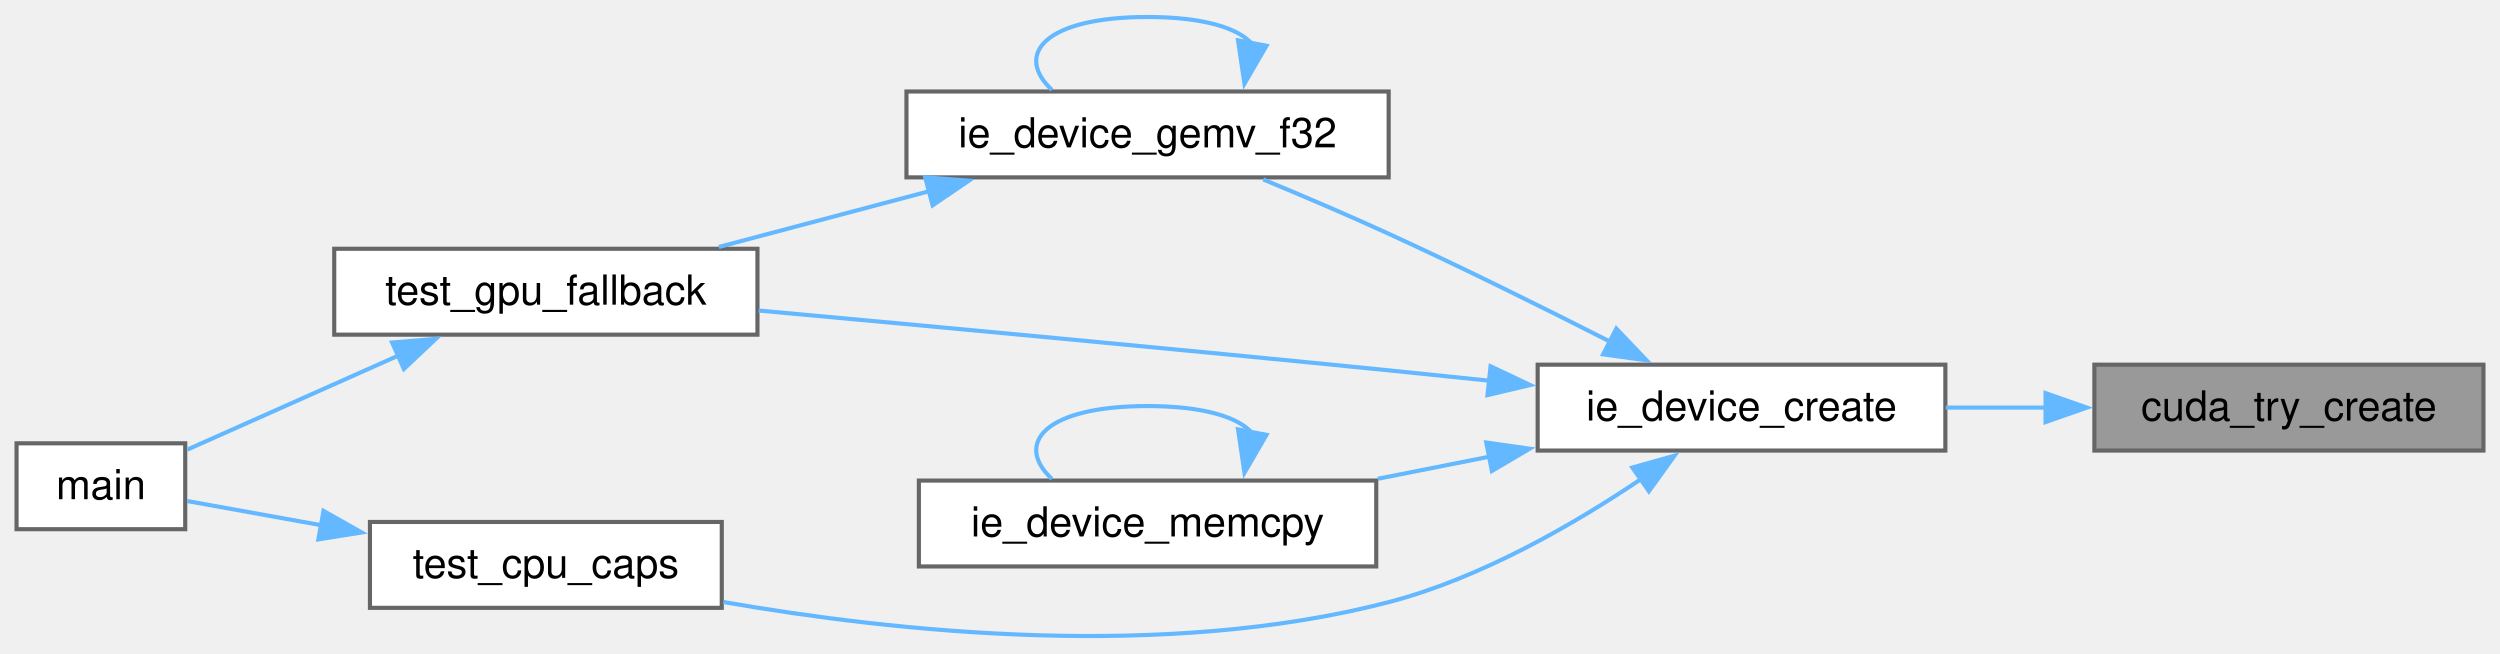
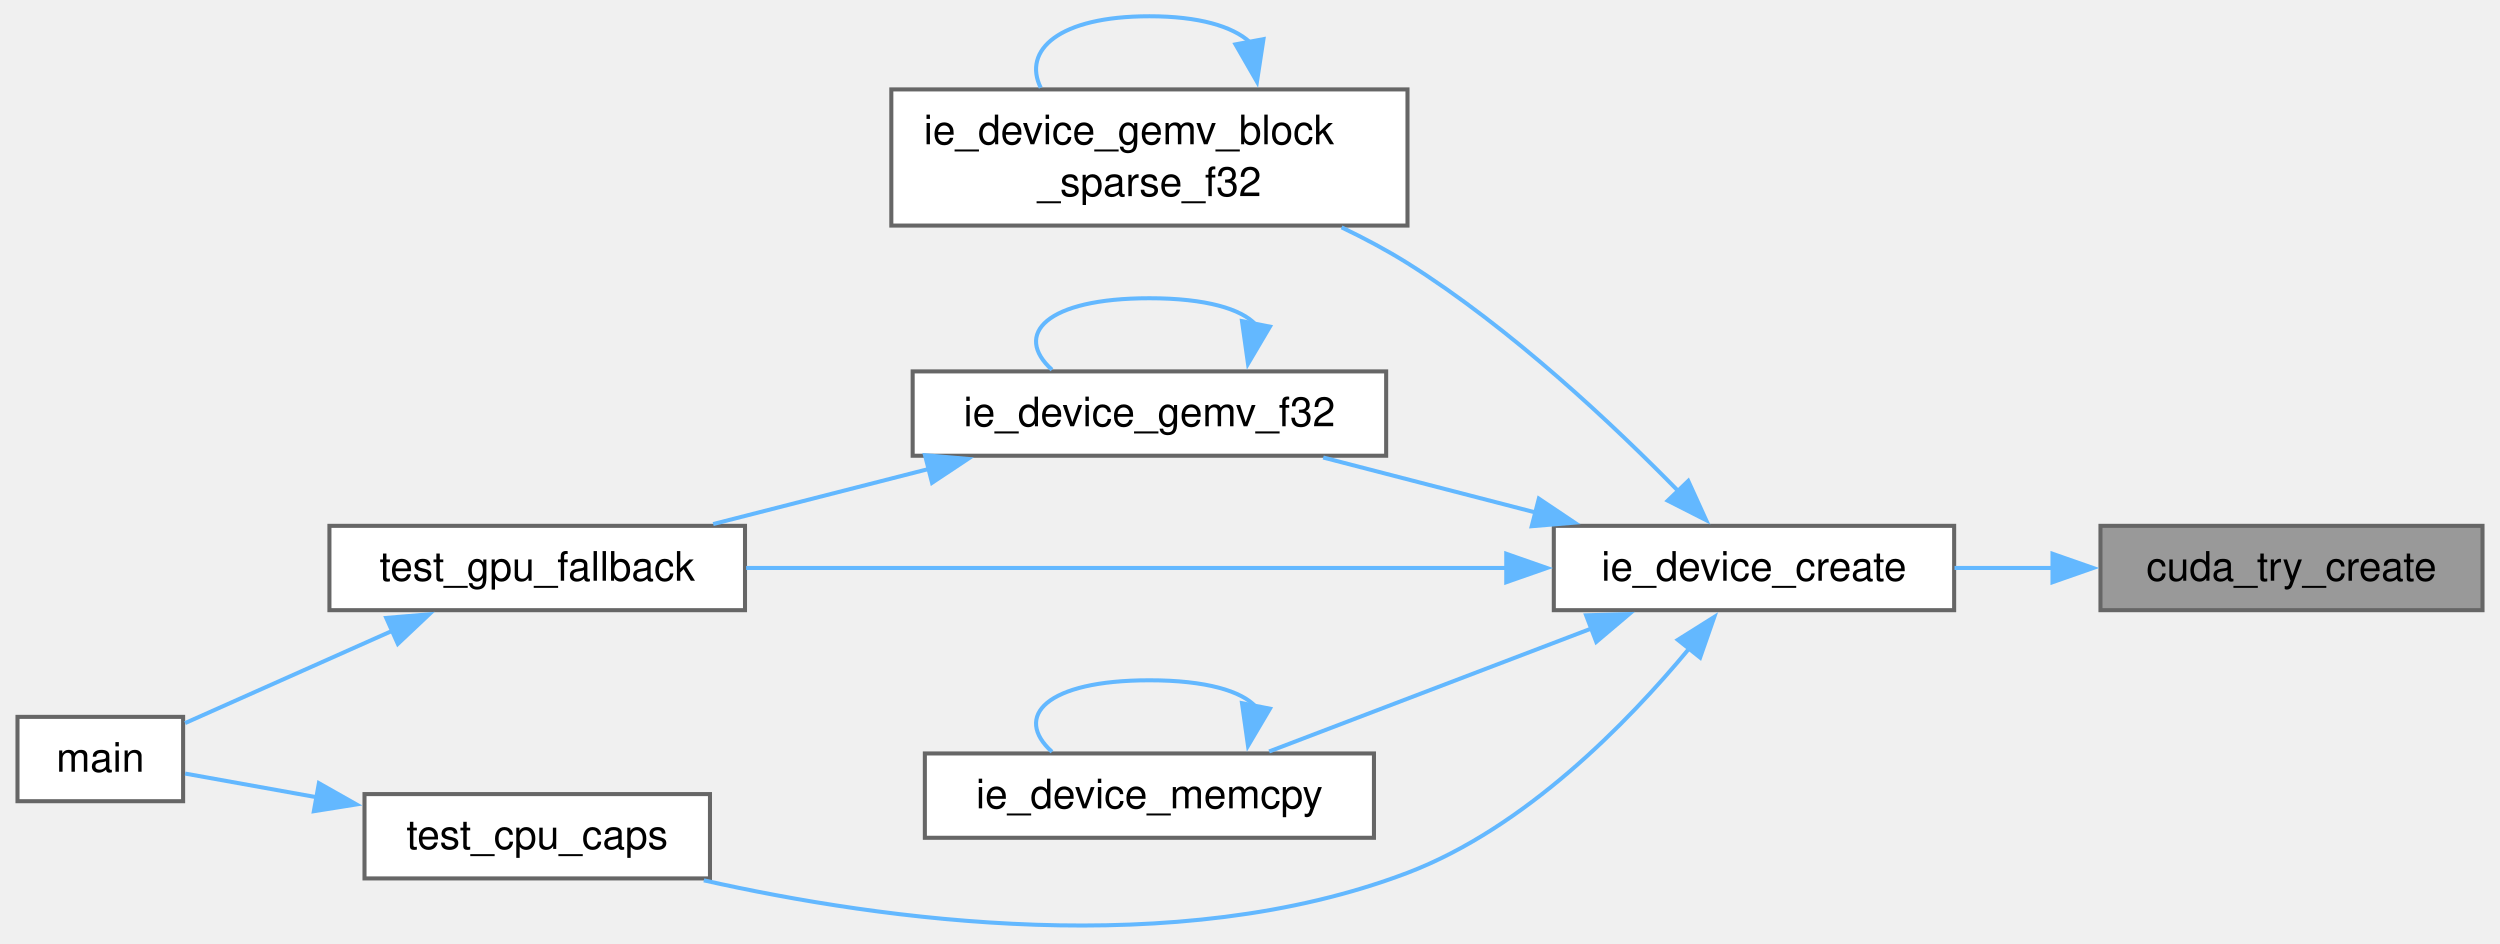
- <svg xmlns="http://www.w3.org/2000/svg" xmlns:xlink="http://www.w3.org/1999/xlink" width="604pt" height="158pt" viewBox="0.00 0.00 604.00 157.79">
-   <g id="graph0" class="graph" transform="scale(1 1) rotate(0) translate(4 153.79)">
+ <svg xmlns="http://www.w3.org/2000/svg" xmlns:xlink="http://www.w3.org/1999/xlink" width="615pt" height="232pt" viewBox="0.00 0.00 614.50 232.04">
+   <g id="graph0" class="graph" transform="scale(1 1) rotate(0) translate(4 228.04)">
    <g id="Node000001" class="node">
      <g id="a_Node000001">
-         <a xlink:title="Attempt to construct a CUDA backend via dlopen (stub).">
-           <polygon fill="#999999" stroke="#666666" points="596,-65.79 502,-65.79 502,-45.04 596,-45.04 596,-65.79" />
-           <text text-anchor="middle" x="549" y="-52.29" font-family="Helvetica,sans-Serif" font-size="10.00">cuda_try_create</text>
+         <a xlink:title="Try to initialize CUDA backend via dlopen.">
+           <polygon fill="#999999" stroke="#666666" points="606.5,-98.66 512.5,-98.66 512.5,-77.91 606.5,-77.91 606.5,-98.66" />
+           <text text-anchor="middle" x="559.5" y="-85.16" font-family="Helvetica,sans-Serif" font-size="10.00">cuda_try_create</text>
        </a>
      </g>
    </g>
    <g id="Node000002" class="node">
      <g id="a_Node000002">
        <a xlink:href="ie__device__common_8c.html#a3e42fcc4b9579a9bf14520cb1afe733b" target="_top" xlink:title="Create a device handle for the requested kind (with fallback).">
-           <polygon fill="white" stroke="#666666" points="466,-65.79 367.5,-65.79 367.5,-45.04 466,-45.04 466,-65.79" />
-           <text text-anchor="middle" x="416.75" y="-52.29" font-family="Helvetica,sans-Serif" font-size="10.00">ie_device_create</text>
+           <polygon fill="white" stroke="#666666" points="476.5,-98.66 378,-98.66 378,-77.91 476.5,-77.91 476.5,-98.66" />
+           <text text-anchor="middle" x="427.25" y="-85.16" font-family="Helvetica,sans-Serif" font-size="10.00">ie_device_create</text>
        </a>
      </g>
    </g>
    <g id="edge1_Node000001_Node000002" class="edge">
      <g id="a_edge1_Node000001_Node000002">
        <a xlink:title=" ">
-           <path fill="none" stroke="#63b8ff" d="M490.4,-55.42C482.28,-55.42 474.01,-55.42 466.09,-55.42" />
-           <polygon fill="#63b8ff" stroke="#63b8ff" points="490.2,-58.92 500.2,-55.42 490.2,-51.92 490.2,-58.92" />
+           <path fill="none" stroke="#63b8ff" d="M500.9,-88.29C492.78,-88.29 484.51,-88.29 476.59,-88.29" />
+           <polygon fill="#63b8ff" stroke="#63b8ff" points="500.7,-91.79 510.7,-88.29 500.7,-84.79 500.7,-91.79" />
        </a>
      </g>
    </g>
    <g id="Node000003" class="node">
      <g id="a_Node000003">
-         <a xlink:href="ie__device__common_8c.html#af9a99d92974f072775057b5def388b77" target="_top" xlink:title="Device-side GEMV (FP32): y = W * x (+ optional bias).">
-           <polygon fill="white" stroke="#666666" points="331.5,-131.79 215,-131.79 215,-111.04 331.5,-111.04 331.5,-131.79" />
-           <text text-anchor="middle" x="273.25" y="-118.29" font-family="Helvetica,sans-Serif" font-size="10.00">ie_device_gemv_f32</text>
+         <a xlink:href="ie__device__common_8c.html#ae46eb0813b9477e0f3f2084c4d52d33e" target="_top" xlink:title="Block-sparse GEMV (FP32): y = W * x (+ optional bias).">
+           <polygon fill="white" stroke="#666666" points="342,-206.04 215,-206.04 215,-172.54 342,-172.54 342,-206.04" />
+           <text text-anchor="start" x="223" y="-192.54" font-family="Helvetica,sans-Serif" font-size="10.00">ie_device_gemv_block</text>
+           <text text-anchor="middle" x="278.5" y="-179.79" font-family="Helvetica,sans-Serif" font-size="10.00">_sparse_f32</text>
        </a>
      </g>
    </g>
    <g id="edge2_Node000002_Node000003" class="edge">
      <g id="a_edge2_Node000002_Node000003">
        <a xlink:title=" ">
-           <path fill="none" stroke="#63b8ff" d="M385.33,-71.18C369.42,-79.28 349.54,-89.15 331.5,-97.42 321.7,-101.91 310.82,-106.55 301.2,-110.54" />
-           <polygon fill="#63b8ff" stroke="#63b8ff" points="386.5,-74.51 393.81,-66.84 383.31,-68.28 386.5,-74.51" />
+           <path fill="none" stroke="#63b8ff" d="M408.99,-106.84C392.88,-123.32 367.56,-147.23 342,-163.29 336.92,-166.47 331.39,-169.42 325.78,-172.1" />
+           <polygon fill="#63b8ff" stroke="#63b8ff" points="411.08,-109.71 415.48,-100.06 406.03,-104.86 411.08,-109.71" />
        </a>
      </g>
    </g>
    <g id="Node000004" class="node">
      <g id="a_Node000004">
-         <a xlink:href="test__device_8c.html#a548e6227513ac3fd772219dad3b0de22" target="_top" xlink:title="Ensure GPU request gracefully falls back to a working GEMV.">
-           <polygon fill="white" stroke="#666666" points="179,-93.79 76.75,-93.79 76.75,-73.04 179,-73.04 179,-93.79" />
-           <text text-anchor="middle" x="127.88" y="-80.29" font-family="Helvetica,sans-Serif" font-size="10.00">test_gpu_fallback</text>
+         <a xlink:href="ie__device__common_8c.html#af9a99d92974f072775057b5def388b77" target="_top" xlink:title="Device-side GEMV (FP32): y = W * x (+ optional bias).">
+           <polygon fill="white" stroke="#666666" points="336.75,-136.66 220.25,-136.66 220.25,-115.91 336.75,-115.91 336.75,-136.66" />
+           <text text-anchor="middle" x="278.5" y="-123.16" font-family="Helvetica,sans-Serif" font-size="10.00">ie_device_gemv_f32</text>
        </a>
      </g>
    </g>
-     <g id="edge10_Node000002_Node000004" class="edge">
-       <g id="a_edge10_Node000002_Node000004">
+     <g id="edge4_Node000002_Node000004" class="edge">
+       <g id="a_edge4_Node000002_Node000004">
        <a xlink:title=" ">
-           <path fill="none" stroke="#63b8ff" d="M355.79,-61.92C347.63,-62.77 339.36,-63.63 331.5,-64.42 279.65,-69.62 220.28,-75.13 179.27,-78.87" />
-           <polygon fill="#63b8ff" stroke="#63b8ff" points="356.12,-65.4 365.7,-60.87 355.38,-58.44 356.12,-65.4" />
+           <path fill="none" stroke="#63b8ff" d="M373.57,-101.93C356.38,-106.38 337.54,-111.26 321.26,-115.47" />
+           <polygon fill="#63b8ff" stroke="#63b8ff" points="374.32,-105.35 383.12,-99.45 372.57,-98.57 374.32,-105.35" />
        </a>
      </g>
    </g>
-     <g id="Node000006" class="node">
-       <g id="a_Node000006">
-         <a xlink:href="ie__device__common_8c.html#ad8fe47f93fa5e18c7cf07a153f1de2fb" target="_top" xlink:title="Copy memory using the device backend.">
-           <polygon fill="white" stroke="#666666" points="328.5,-37.79 218,-37.79 218,-17.04 328.5,-17.04 328.5,-37.79" />
-           <text text-anchor="middle" x="273.25" y="-24.29" font-family="Helvetica,sans-Serif" font-size="10.00">ie_device_memcpy</text>
+     <g id="Node000005" class="node">
+       <g id="a_Node000005">
+         <a xlink:href="test__device_8c.html#a548e6227513ac3fd772219dad3b0de22" target="_top" xlink:title="Ensure GPU request gracefully falls back to a working GEMV.">
+           <polygon fill="white" stroke="#666666" points="179,-98.66 76.75,-98.66 76.75,-77.91 179,-77.91 179,-98.66" />
+           <text text-anchor="middle" x="127.88" y="-85.16" font-family="Helvetica,sans-Serif" font-size="10.00">test_gpu_fallback</text>
        </a>
      </g>
    </g>
-     <g id="edge6_Node000002_Node000006" class="edge">
-       <g id="a_edge6_Node000002_Node000006">
+     <g id="edge12_Node000002_Node000005" class="edge">
+       <g id="a_edge12_Node000002_Node000005">
        <a xlink:title=" ">
-           <path fill="none" stroke="#63b8ff" d="M355.87,-43.57C346.91,-41.79 337.71,-39.97 328.86,-38.22" />
-           <polygon fill="#63b8ff" stroke="#63b8ff" points="355.08,-46.98 365.57,-45.49 356.44,-40.11 355.08,-46.98" />
+           <path fill="none" stroke="#63b8ff" d="M366.5,-88.29C311.57,-88.29 231.04,-88.29 179.28,-88.29" />
+           <polygon fill="#63b8ff" stroke="#63b8ff" points="366.3,-91.79 376.3,-88.29 366.3,-84.79 366.3,-91.79" />
        </a>
      </g>
    </g>
    <g id="Node000007" class="node">
      <g id="a_Node000007">
-         <a xlink:href="test__device_8c.html#a7b62f3db43117555c60ec59d19c7c8d6" target="_top" xlink:title="Verify CPU device exposes GEMV capability.">
-           <polygon fill="white" stroke="#666666" points="170.38,-27.79 85.38,-27.79 85.38,-7.04 170.38,-7.04 170.38,-27.79" />
-           <text text-anchor="middle" x="127.88" y="-14.29" font-family="Helvetica,sans-Serif" font-size="10.00">test_cpu_caps</text>
+         <a xlink:href="ie__device__common_8c.html#ad8fe47f93fa5e18c7cf07a153f1de2fb" target="_top" xlink:title="Copy memory using the device backend.">
+           <polygon fill="white" stroke="#666666" points="333.75,-42.66 223.25,-42.66 223.25,-21.91 333.75,-21.91 333.75,-42.66" />
+           <text text-anchor="middle" x="278.5" y="-29.16" font-family="Helvetica,sans-Serif" font-size="10.00">ie_device_memcpy</text>
        </a>
      </g>
    </g>
    <g id="edge8_Node000002_Node000007" class="edge">
      <g id="a_edge8_Node000002_Node000007">
        <a xlink:title=" ">
-           <path fill="none" stroke="#63b8ff" d="M392.62,-38.25C376.43,-27.33 353.78,-14.21 331.5,-8.42 277.31,5.68 212.27,-1.21 170.76,-8.45" />
-           <polygon fill="#63b8ff" stroke="#63b8ff" points="390.37,-40.94 400.57,-43.8 394.38,-35.2 390.37,-40.94" />
+           <path fill="none" stroke="#63b8ff" d="M387.38,-73.45C362.42,-63.93 330.57,-51.77 307.96,-43.15" />
+           <polygon fill="#63b8ff" stroke="#63b8ff" points="385.95,-76.65 396.54,-76.95 388.45,-70.11 385.95,-76.65" />
+         </a>
+       </g>
+     </g>
+     <g id="Node000008" class="node">
+       <g id="a_Node000008">
+         <a xlink:href="test__device_8c.html#a7b62f3db43117555c60ec59d19c7c8d6" target="_top" xlink:title="Verify CPU device exposes GEMV capability.">
+           <polygon fill="white" stroke="#666666" points="170.38,-32.66 85.38,-32.66 85.38,-11.91 170.38,-11.91 170.38,-32.66" />
+           <text text-anchor="middle" x="127.88" y="-19.16" font-family="Helvetica,sans-Serif" font-size="10.00">test_cpu_caps</text>
+         </a>
+       </g>
+     </g>
+     <g id="edge10_Node000002_Node000008" class="edge">
+       <g id="a_edge10_Node000002_Node000008">
+         <a xlink:title=" ">
+           <path fill="none" stroke="#63b8ff" d="M411.28,-68.45C396.12,-50.17 370.86,-24.27 342,-13.29 284.89,8.45 212.86,-1.57 168.87,-11.44" />
+           <polygon fill="#63b8ff" stroke="#63b8ff" points="408.52,-70.61 417.49,-76.25 414,-66.25 408.52,-70.61" />
        </a>
      </g>
    </g>
    <g id="edge3_Node000003_Node000003" class="edge">
      <g id="a_edge3_Node000003_Node000003">
        <a xlink:title=" ">
-           <path fill="none" stroke="#63b8ff" d="M298.5,-143.28C295.16,-147.12 286.74,-149.79 273.25,-149.79 248.59,-149.79 240.88,-140.85 250.13,-132.19" />
-           <polygon fill="#63b8ff" stroke="#63b8ff" points="301.98,-142.84 296.66,-133.67 295.11,-144.15 301.98,-142.84" />
+           <path fill="none" stroke="#63b8ff" d="M303.13,-217.75C298.94,-221.53 290.73,-224.04 278.5,-224.04 256.13,-224.04 247.22,-215.65 251.76,-206.45" />
+           <polygon fill="#63b8ff" stroke="#63b8ff" points="306.56,-218.41 304.96,-207.94 299.68,-217.12 306.56,-218.41" />
        </a>
      </g>
    </g>
-     <g id="edge4_Node000003_Node000004" class="edge">
-       <g id="a_edge4_Node000003_Node000004">
+     <g id="edge5_Node000004_Node000004" class="edge">
+       <g id="a_edge5_Node000004_Node000004">
        <a xlink:title=" ">
-           <path fill="none" stroke="#63b8ff" d="M220.79,-107.78C203.99,-103.32 185.58,-98.44 169.68,-94.23" />
-           <polygon fill="#63b8ff" stroke="#63b8ff" points="219.52,-111.06 230.08,-110.24 221.32,-104.29 219.52,-111.06" />
+           <path fill="none" stroke="#63b8ff" d="M304.67,-148.15C301.21,-151.99 292.48,-154.66 278.5,-154.66 252.93,-154.66 244.94,-145.72 254.53,-137.06" />
+           <polygon fill="#63b8ff" stroke="#63b8ff" points="308.15,-147.67 302.76,-138.54 301.28,-149.03 308.15,-147.67" />
        </a>
      </g>
    </g>
-     <g id="Node000005" class="node">
-       <g id="a_Node000005">
-         <a xlink:href="test__device_8c.html#a840291bc02cba5474a4cb46a9b9566fe" target="_top" xlink:title="Test entry point.">
-           <polygon fill="white" stroke="#666666" points="40.75,-46.79 0,-46.79 0,-26.04 40.75,-26.04 40.75,-46.79" />
-           <text text-anchor="middle" x="20.38" y="-33.29" font-family="Helvetica,sans-Serif" font-size="10.00">main</text>
+     <g id="edge6_Node000004_Node000005" class="edge">
+       <g id="a_edge6_Node000004_Node000005">
+         <a xlink:title=" ">
+           <path fill="none" stroke="#63b8ff" d="M224.65,-112.77C207.1,-108.29 187.81,-103.36 171.17,-99.1" />
+           <polygon fill="#63b8ff" stroke="#63b8ff" points="223.29,-116.04 233.84,-115.12 225.02,-109.26 223.29,-116.04" />
        </a>
      </g>
    </g>
-     <g id="edge5_Node000004_Node000005" class="edge">
-       <g id="a_edge5_Node000004_Node000005">
-         <a xlink:title=" ">
-           <path fill="none" stroke="#63b8ff" d="M92.55,-68.12C75.56,-60.55 55.66,-51.69 41.23,-45.26" />
-           <polygon fill="#63b8ff" stroke="#63b8ff" points="90.73,-71.14 101.29,-72.02 93.58,-64.75 90.73,-71.14" />
+     <g id="Node000006" class="node">
+       <g id="a_Node000006">
+         <a xlink:href="test__device_8c.html#a840291bc02cba5474a4cb46a9b9566fe" target="_top" xlink:title="Test entry point.">
+           <polygon fill="white" stroke="#666666" points="40.75,-51.66 0,-51.66 0,-30.91 40.75,-30.91 40.75,-51.66" />
+           <text text-anchor="middle" x="20.38" y="-38.16" font-family="Helvetica,sans-Serif" font-size="10.00">main</text>
        </a>
      </g>
    </g>
-     <g id="edge7_Node000006_Node000006" class="edge">
-       <g id="a_edge7_Node000006_Node000006">
+     <g id="edge7_Node000005_Node000006" class="edge">
+       <g id="a_edge7_Node000005_Node000006">
        <a xlink:title=" ">
-           <path fill="none" stroke="#63b8ff" d="M298.5,-49.28C295.16,-53.12 286.74,-55.79 273.25,-55.79 248.59,-55.79 240.88,-46.85 250.13,-38.19" />
-           <polygon fill="#63b8ff" stroke="#63b8ff" points="301.98,-48.84 296.66,-39.67 295.11,-50.15 301.98,-48.84" />
+           <path fill="none" stroke="#63b8ff" d="M92.55,-72.99C75.56,-65.42 55.66,-56.56 41.23,-50.13" />
+           <polygon fill="#63b8ff" stroke="#63b8ff" points="90.73,-76.01 101.29,-76.89 93.58,-69.62 90.73,-76.01" />
        </a>
      </g>
    </g>
-     <g id="edge9_Node000007_Node000005" class="edge">
-       <g id="a_edge9_Node000007_Node000005">
+     <g id="edge9_Node000007_Node000007" class="edge">
+       <g id="a_edge9_Node000007_Node000007">
        <a xlink:title=" ">
-           <path fill="none" stroke="#63b8ff" d="M73.8,-26.97C62.17,-29.07 50.57,-31.16 41.24,-32.84" />
-           <polygon fill="#63b8ff" stroke="#63b8ff" points="74.16,-30.46 83.39,-25.25 72.92,-23.58 74.16,-30.46" />
+           <path fill="none" stroke="#63b8ff" d="M304.67,-54.15C301.21,-57.99 292.48,-60.66 278.5,-60.66 252.93,-60.66 244.94,-51.72 254.53,-43.06" />
+           <polygon fill="#63b8ff" stroke="#63b8ff" points="308.15,-53.67 302.76,-44.54 301.28,-55.03 308.15,-53.67" />
+         </a>
+       </g>
+     </g>
+     <g id="edge11_Node000008_Node000006" class="edge">
+       <g id="a_edge11_Node000008_Node000006">
+         <a xlink:title=" ">
+           <path fill="none" stroke="#63b8ff" d="M73.8,-31.85C62.17,-33.94 50.57,-36.03 41.24,-37.71" />
+           <polygon fill="#63b8ff" stroke="#63b8ff" points="74.16,-35.34 83.39,-30.12 72.92,-28.45 74.16,-35.34" />
        </a>
      </g>
    </g>
  </g>
</svg>
